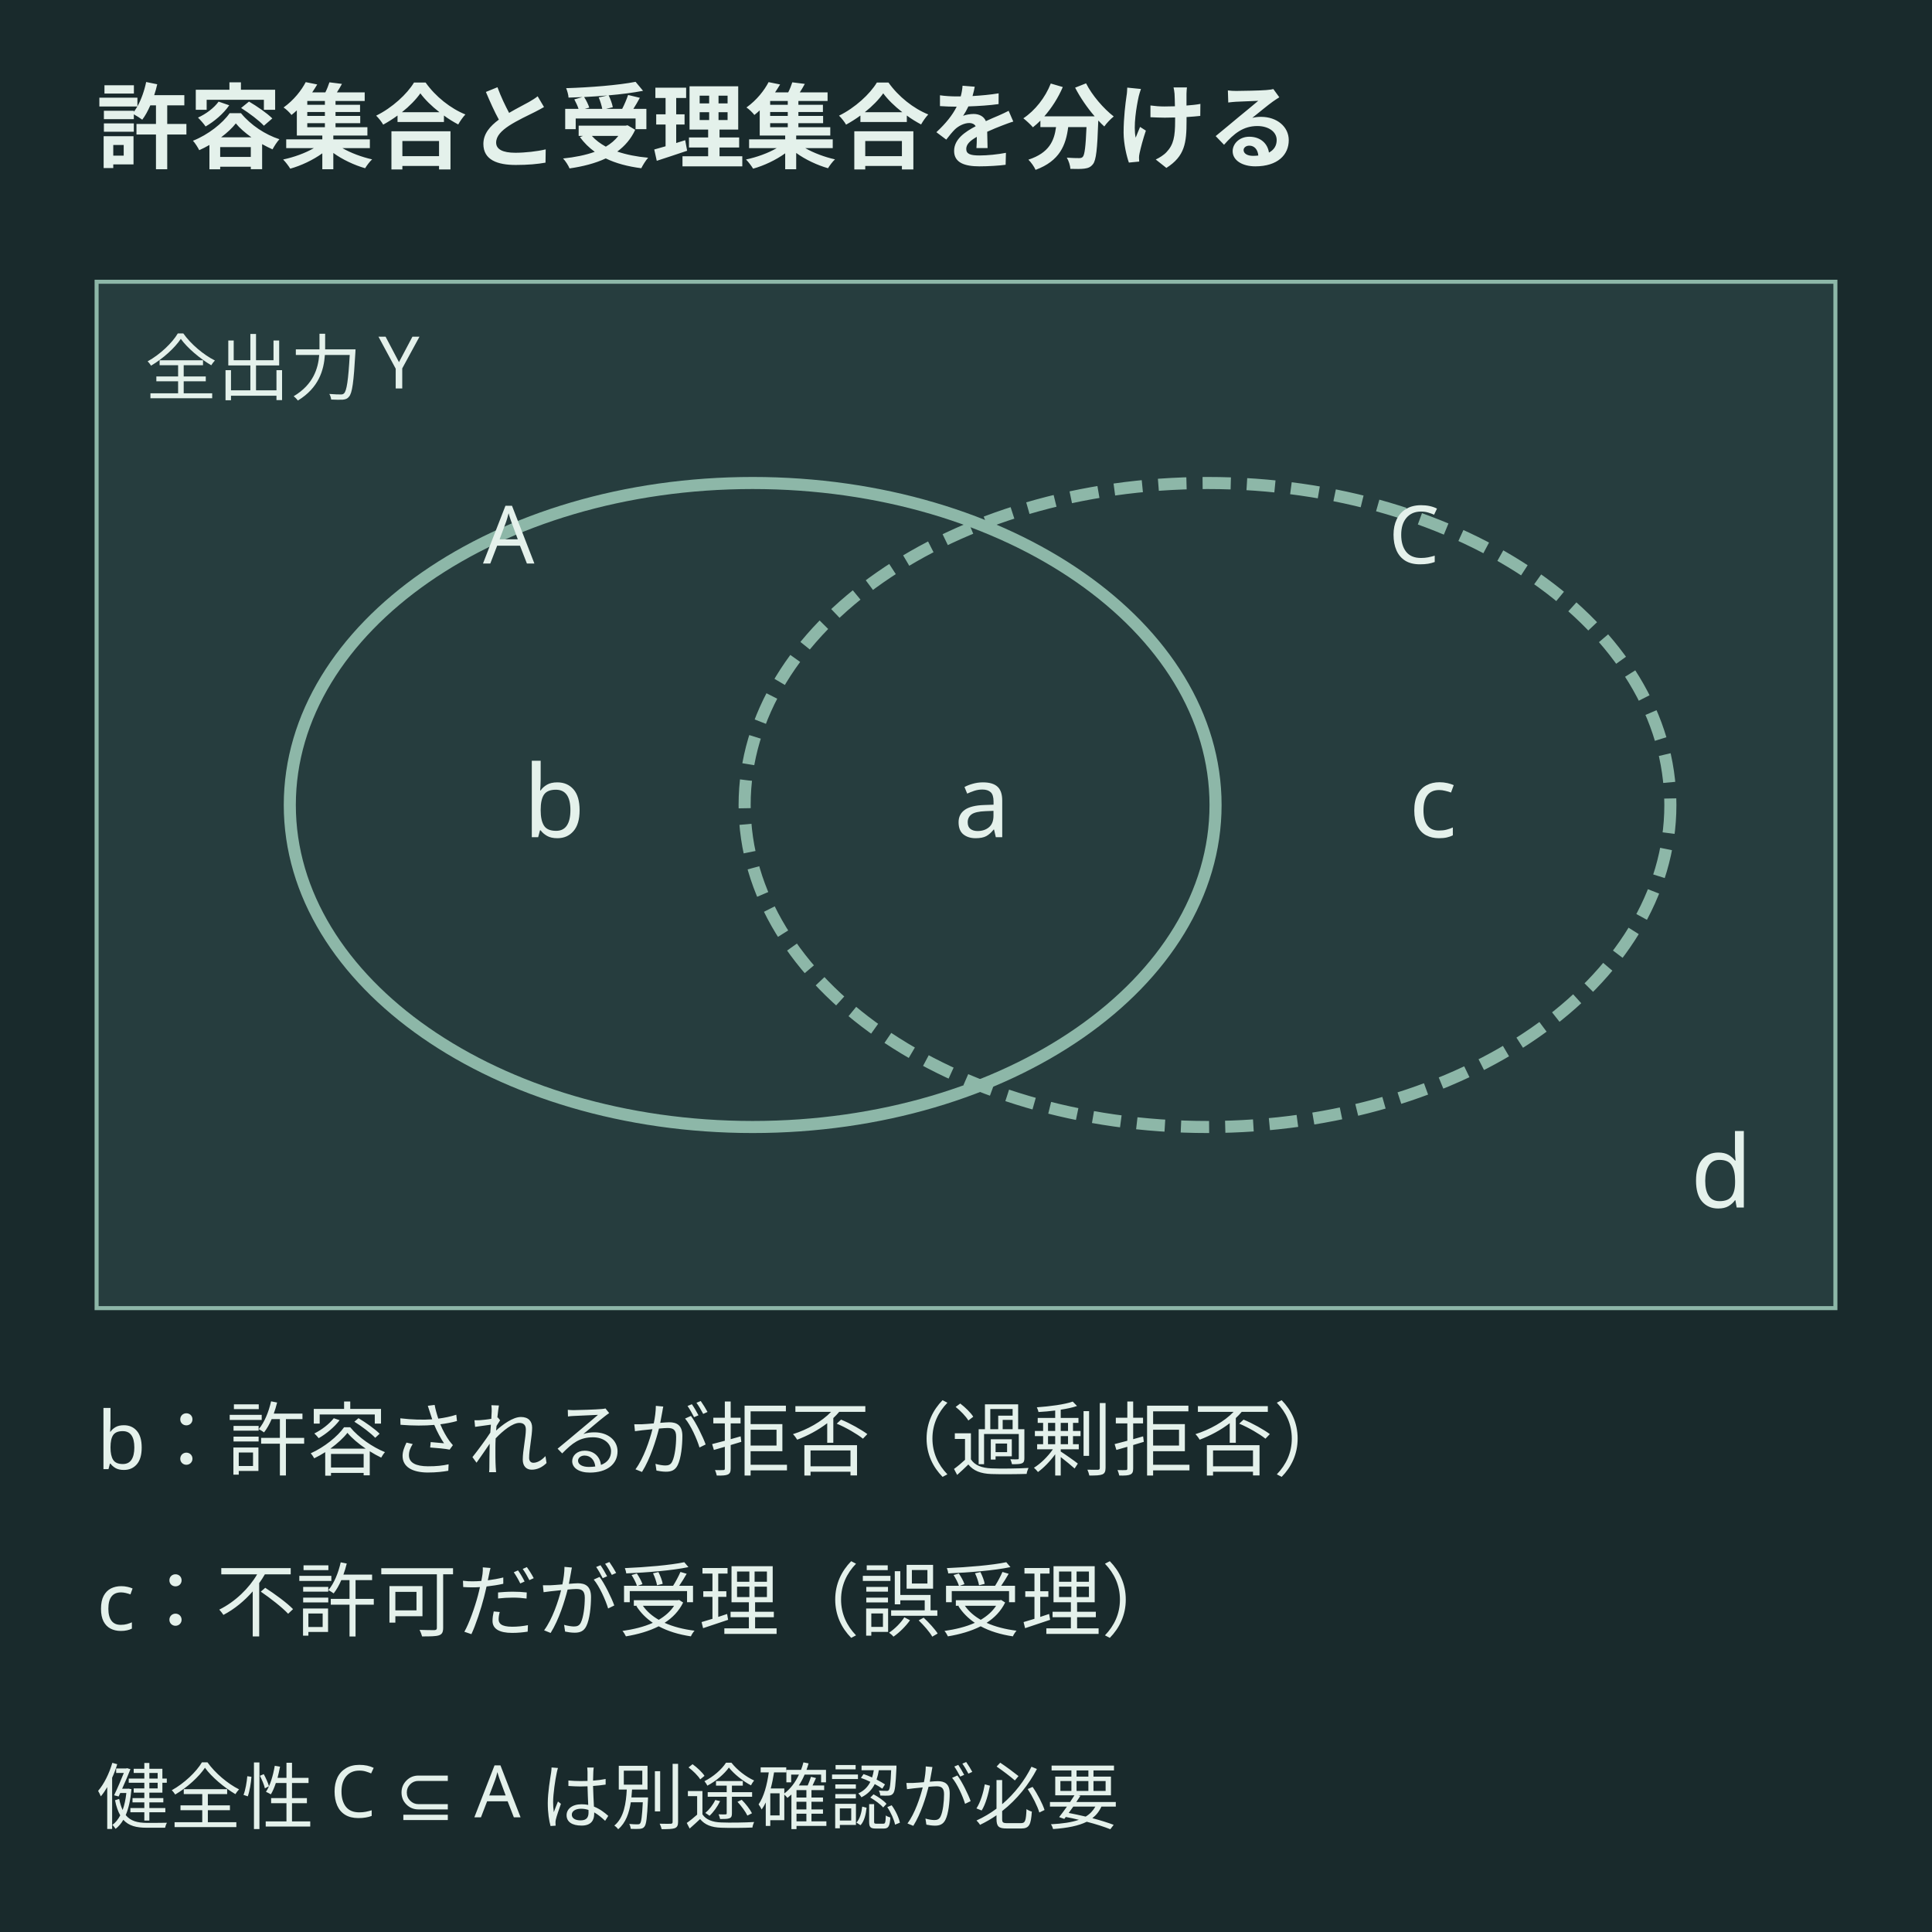
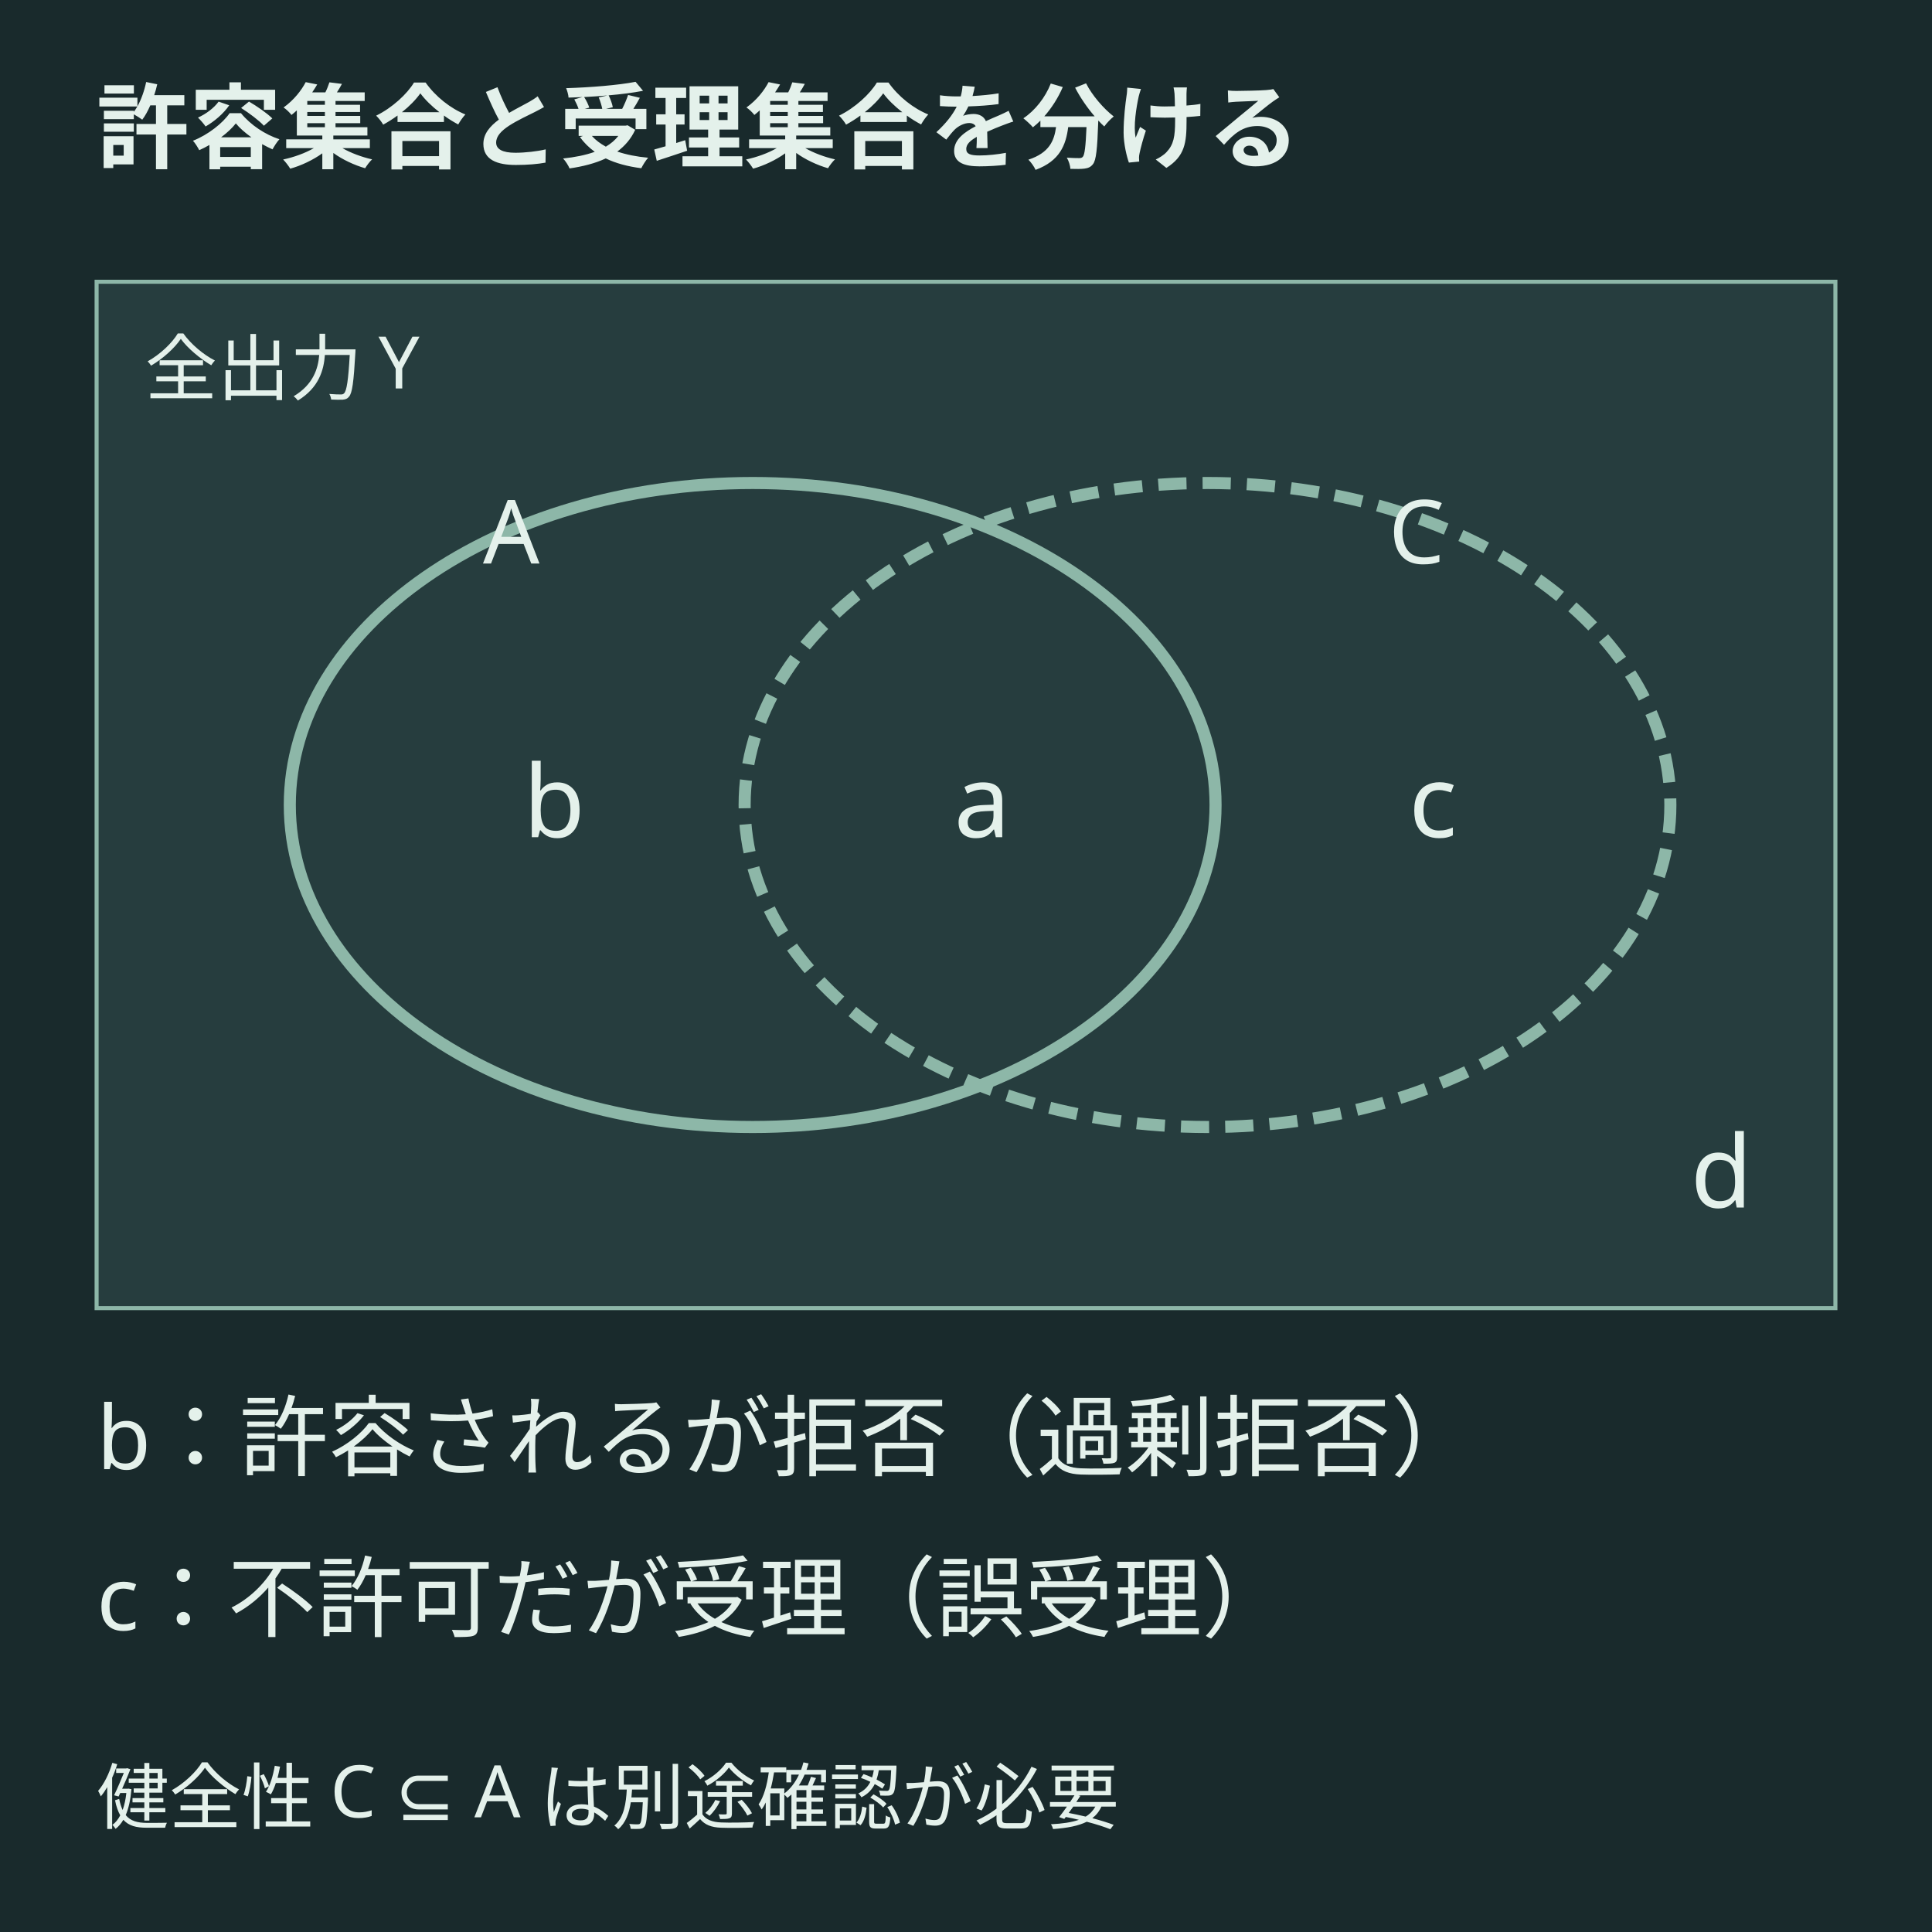
<svg xmlns="http://www.w3.org/2000/svg" width="480" height="480" viewBox="0 0 480 480" role="img" aria-labelledby="t desc">
  <rect width="480" height="480" fill="#192a2c" />
  <g font-family="system-ui,sans-serif" fill="#e4f1eb">
    <text x="24" y="40" font-size="23" font-weight="700">許容集合と受理集合を分ける</text>
    <rect x="24" y="70" width="432" height="255" fill="#263d3e" stroke="#8db7a8" />
    <text x="36" y="98" font-size="18">全出力 Y</text>
    <ellipse cx="187" cy="200" rx="115" ry="80" fill="none" stroke="#8db7a8" stroke-width="3" />
    <ellipse cx="300" cy="200" rx="115" ry="80" fill="none" stroke="#8db7a8" stroke-dasharray="7 4" stroke-width="3" />
-     <text x="120" y="140" font-size="20">A</text>
-     <text x="345" y="140" font-size="20">C</text>
+     <text x="120" y="140" font-size="22">A</text>
+     <text x="345" y="140" font-size="22">C</text>
    <text x="130" y="208" font-size="25">b</text>
    <text x="237" y="208" font-size="25">a</text>
    <text x="350" y="208" font-size="25">c</text>
    <text x="420" y="300" font-size="25">d</text>
-     <text x="24" y="365" font-size="20">b：許容されるが拒否（過剰拒否）</text>
-     <text x="24" y="405" font-size="20">c：不許可だが受理（誤受理）</text>
+     <text x="24" y="365" font-size="22">b：許容されるが拒否（過剰拒否）</text>
+     <text x="24" y="405" font-size="22">c：不許可だが受理（誤受理）</text>
    <text x="24" y="453" font-size="18">健全性 C ⊆ A は別途確認が必要</text>
  </g>
</svg>
